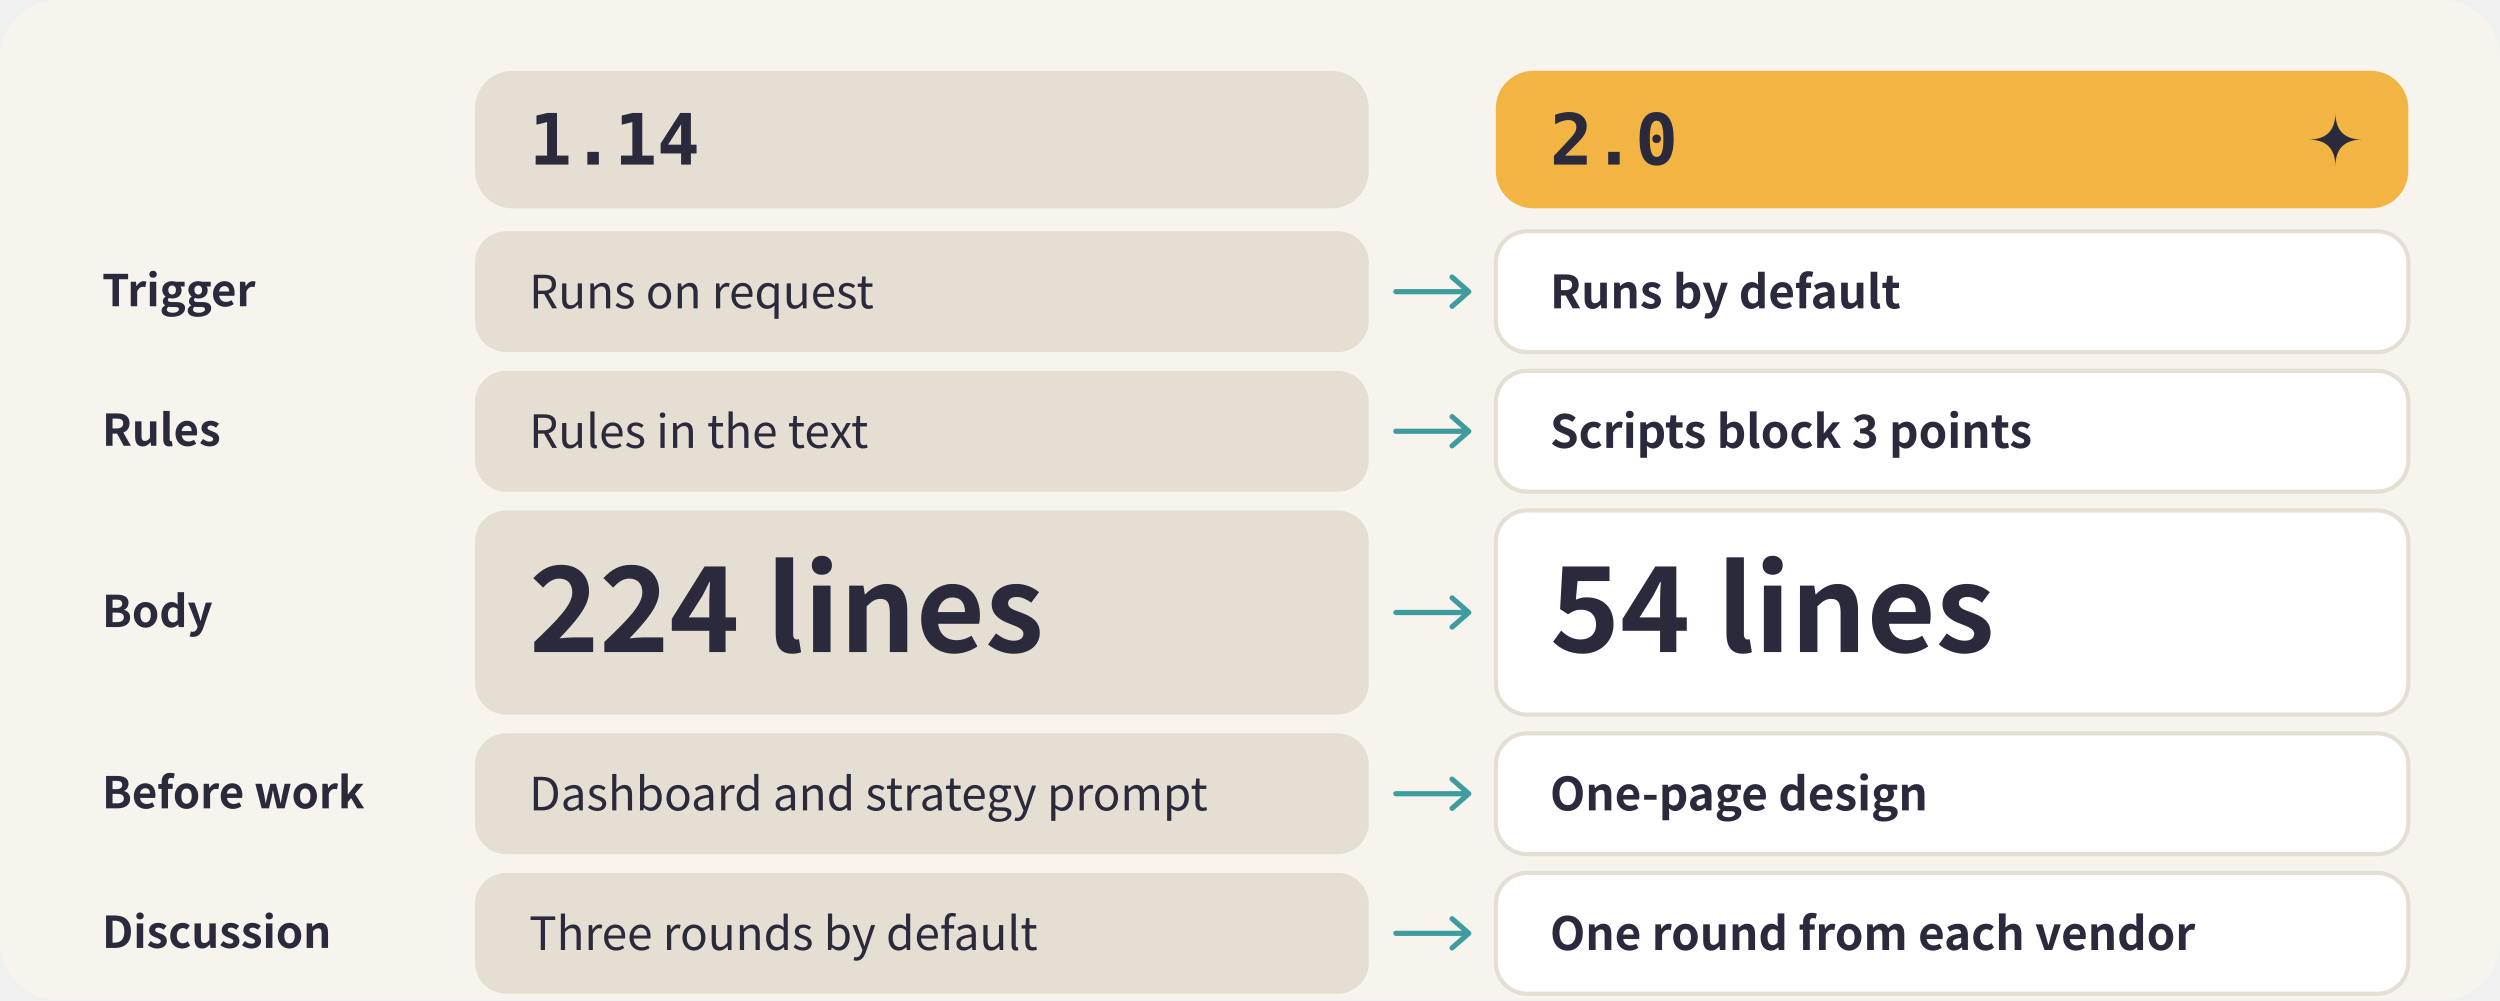
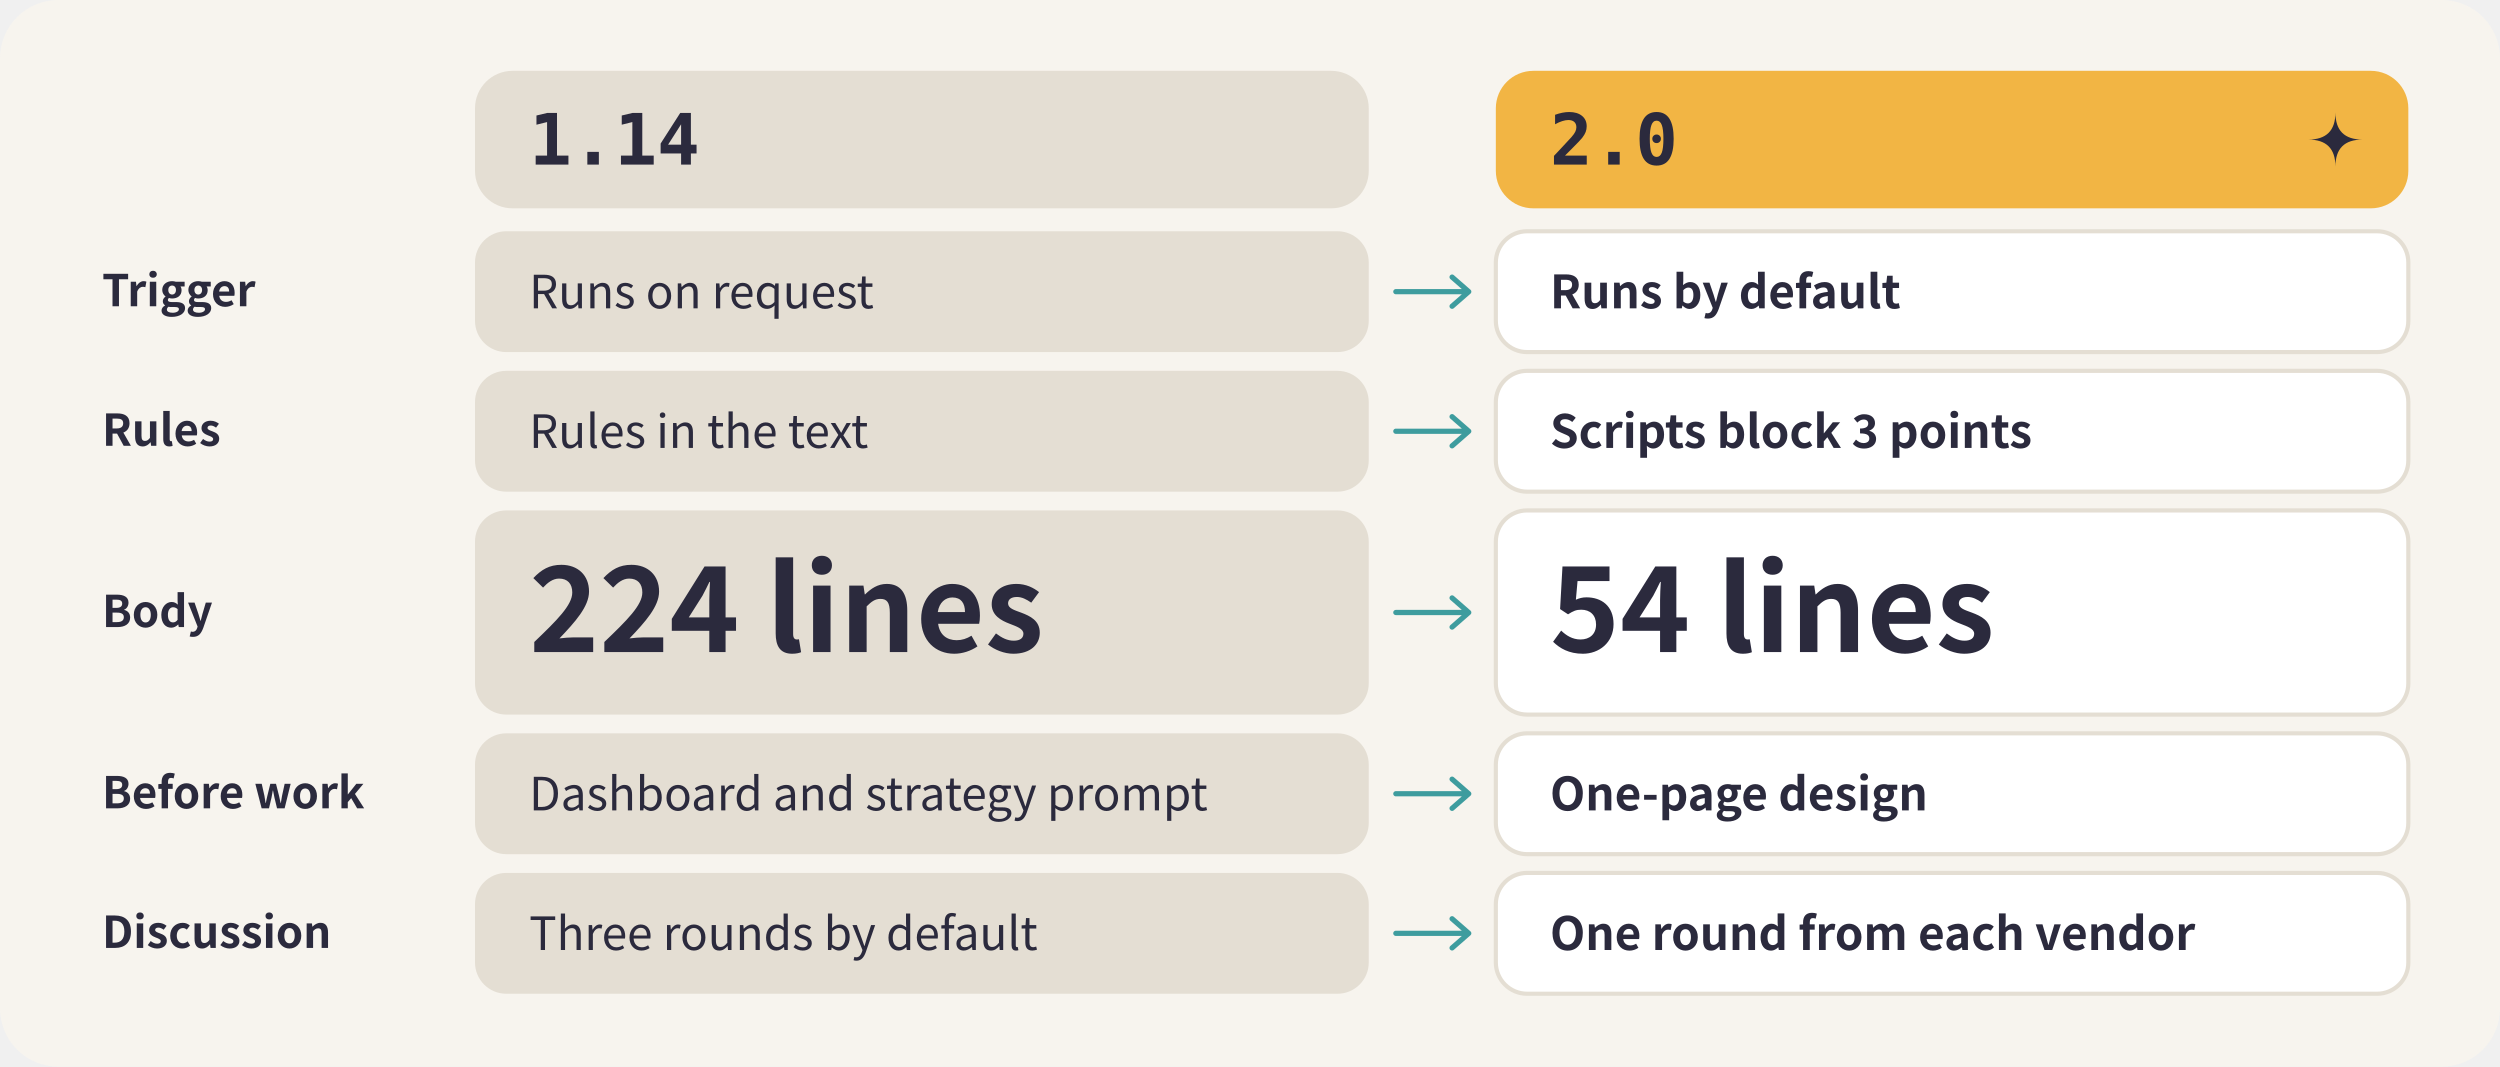
- <svg xmlns="http://www.w3.org/2000/svg" xml:lang="en" width="1200" height="480" viewBox="0 0 1200 480" role="img" aria-labelledby="title desc">
-   <rect id="base" x="0" y="0" width="1200" height="480" fill="#F7F4EE" rx="28" />
+ <svg xmlns="http://www.w3.org/2000/svg" xml:lang="en" width="1200" height="512" viewBox="0 0 1200 512" role="img" aria-labelledby="title desc">
+   <rect id="base" x="0" y="0" width="1200" height="512" fill="#F7F4EE" rx="28" />
  <rect id="before" x="228" y="34" width="429" height="66" fill="#E4DED3" rx="18" />
  <rect id="after" x="718" y="34" width="438" height="66" fill="#F2B544" rx="18" />
  <text data-card="before" x="254" y="79" font-size="34" font-weight="800" fill="#2B2A3D" text-anchor="start" font-family="ui-monospace, SFMono-Regular, Menlo, Consolas, monospace">1.14</text>
  <text data-card="after" x="744" y="79" font-size="34" font-weight="800" fill="#2B2A3D" text-anchor="start" font-family="ui-monospace, SFMono-Regular, Menlo, Consolas, monospace">2.0</text>
  <path d="M1121,54 Q1121,67 1134,67 Q1121,67 1121,80 Q1121,67 1108,67 Q1121,67 1121,54 Z" fill="#2B2A3D" />
  <rect id="label-0" x="34" y="111" width="184" height="58" fill="#F7F4EE" rx="0" />
  <rect id="before-0" x="228" y="111" width="429" height="58" fill="#E4DED3" rx="15" />
  <rect id="after-0" x="718" y="111" width="438" height="58" fill="#FFFFFF" rx="15" stroke="#E4DED3" stroke-width="2" />
  <text data-card="label-0" x="49" y="147.0" font-size="21" font-weight="700" fill="#2B2A3D" text-anchor="start" font-family="-apple-system, BlinkMacSystemFont, 'Segoe UI', 'PingFang SC', 'Hiragino Sans', 'Noto Sans CJK SC', sans-serif">Trigger</text>
  <path d="M670,140.0 H705 m-8,-7 l8,7 -8,7" fill="none" stroke="#3E9C9E" stroke-width="2.5" stroke-linecap="round" stroke-linejoin="round" />
  <text data-card="before-0" x="254" y="148.0" font-size="22" font-weight="500" fill="#2B2A3D" text-anchor="start" font-family="-apple-system, BlinkMacSystemFont, 'Segoe UI', 'PingFang SC', 'Hiragino Sans', 'Noto Sans CJK SC', sans-serif">Runs on request</text>
  <text data-card="after-0" x="744" y="148.0" font-size="22" font-weight="700" fill="#2B2A3D" text-anchor="start" font-family="-apple-system, BlinkMacSystemFont, 'Segoe UI', 'PingFang SC', 'Hiragino Sans', 'Noto Sans CJK SC', sans-serif">Runs by default</text>
  <rect id="label-1" x="34" y="178" width="184" height="58" fill="#F7F4EE" rx="0" />
  <rect id="before-1" x="228" y="178" width="429" height="58" fill="#E4DED3" rx="15" />
  <rect id="after-1" x="718" y="178" width="438" height="58" fill="#FFFFFF" rx="15" stroke="#E4DED3" stroke-width="2" />
  <text data-card="label-1" x="49" y="214.0" font-size="21" font-weight="700" fill="#2B2A3D" text-anchor="start" font-family="-apple-system, BlinkMacSystemFont, 'Segoe UI', 'PingFang SC', 'Hiragino Sans', 'Noto Sans CJK SC', sans-serif">Rules</text>
  <path d="M670,207.0 H705 m-8,-7 l8,7 -8,7" fill="none" stroke="#3E9C9E" stroke-width="2.5" stroke-linecap="round" stroke-linejoin="round" />
  <text data-card="before-1" x="254" y="215.0" font-size="22" font-weight="500" fill="#2B2A3D" text-anchor="start" font-family="-apple-system, BlinkMacSystemFont, 'Segoe UI', 'PingFang SC', 'Hiragino Sans', 'Noto Sans CJK SC', sans-serif">Rules in the text</text>
  <text data-card="after-1" x="744" y="215.0" font-size="22" font-weight="700" fill="#2B2A3D" text-anchor="start" font-family="-apple-system, BlinkMacSystemFont, 'Segoe UI', 'PingFang SC', 'Hiragino Sans', 'Noto Sans CJK SC', sans-serif">Scripts block 3 points</text>
  <rect id="label-2" x="34" y="245" width="184" height="98" fill="#F7F4EE" rx="0" />
  <rect id="before-2" x="228" y="245" width="429" height="98" fill="#E4DED3" rx="15" />
  <rect id="after-2" x="718" y="245" width="438" height="98" fill="#FFFFFF" rx="15" stroke="#E4DED3" stroke-width="2" />
  <text data-card="label-2" x="49" y="301.0" font-size="21" font-weight="700" fill="#2B2A3D" text-anchor="start" font-family="-apple-system, BlinkMacSystemFont, 'Segoe UI', 'PingFang SC', 'Hiragino Sans', 'Noto Sans CJK SC', sans-serif">Body</text>
  <path d="M670,294.0 H705 m-8,-7 l8,7 -8,7" fill="none" stroke="#3E9C9E" stroke-width="2.5" stroke-linecap="round" stroke-linejoin="round" />
  <text data-card="before-2" x="254" y="313.0" font-size="57" font-weight="750" fill="#2B2A3D" text-anchor="start" font-family="-apple-system, BlinkMacSystemFont, 'Segoe UI', 'PingFang SC', 'Hiragino Sans', 'Noto Sans CJK SC', sans-serif">224 lines</text>
  <text data-card="after-2" x="744" y="313.0" font-size="57" font-weight="800" fill="#2B2A3D" text-anchor="start" font-family="-apple-system, BlinkMacSystemFont, 'Segoe UI', 'PingFang SC', 'Hiragino Sans', 'Noto Sans CJK SC', sans-serif">54 lines</text>
  <rect id="label-3" x="34" y="352" width="184" height="58" fill="#F7F4EE" rx="0" />
  <rect id="before-3" x="228" y="352" width="429" height="58" fill="#E4DED3" rx="15" />
  <rect id="after-3" x="718" y="352" width="438" height="58" fill="#FFFFFF" rx="15" stroke="#E4DED3" stroke-width="2" />
  <text data-card="label-3" x="49" y="388.0" font-size="21" font-weight="700" fill="#2B2A3D" text-anchor="start" font-family="-apple-system, BlinkMacSystemFont, 'Segoe UI', 'PingFang SC', 'Hiragino Sans', 'Noto Sans CJK SC', sans-serif">Before work</text>
  <path d="M670,381.0 H705 m-8,-7 l8,7 -8,7" fill="none" stroke="#3E9C9E" stroke-width="2.5" stroke-linecap="round" stroke-linejoin="round" />
  <text data-card="before-3" x="254" y="389.0" font-size="22" font-weight="500" fill="#2B2A3D" text-anchor="start" font-family="-apple-system, BlinkMacSystemFont, 'Segoe UI', 'PingFang SC', 'Hiragino Sans', 'Noto Sans CJK SC', sans-serif">Dashboard and strategy prompt</text>
  <text data-card="after-3" x="744" y="389.0" font-size="22" font-weight="700" fill="#2B2A3D" text-anchor="start" font-family="-apple-system, BlinkMacSystemFont, 'Segoe UI', 'PingFang SC', 'Hiragino Sans', 'Noto Sans CJK SC', sans-serif">One-page design</text>
  <rect id="label-4" x="34" y="419" width="184" height="58" fill="#F7F4EE" rx="0" />
  <rect id="before-4" x="228" y="419" width="429" height="58" fill="#E4DED3" rx="15" />
  <rect id="after-4" x="718" y="419" width="438" height="58" fill="#FFFFFF" rx="15" stroke="#E4DED3" stroke-width="2" />
  <text data-card="label-4" x="49" y="455.0" font-size="21" font-weight="700" fill="#2B2A3D" text-anchor="start" font-family="-apple-system, BlinkMacSystemFont, 'Segoe UI', 'PingFang SC', 'Hiragino Sans', 'Noto Sans CJK SC', sans-serif">Discussion</text>
  <path d="M670,448.0 H705 m-8,-7 l8,7 -8,7" fill="none" stroke="#3E9C9E" stroke-width="2.5" stroke-linecap="round" stroke-linejoin="round" />
  <text data-card="before-4" x="254" y="456.0" font-size="22" font-weight="500" fill="#2B2A3D" text-anchor="start" font-family="-apple-system, BlinkMacSystemFont, 'Segoe UI', 'PingFang SC', 'Hiragino Sans', 'Noto Sans CJK SC', sans-serif">Three rounds by default</text>
  <text data-card="after-4" x="744" y="456.0" font-size="22" font-weight="700" fill="#2B2A3D" text-anchor="start" font-family="-apple-system, BlinkMacSystemFont, 'Segoe UI', 'PingFang SC', 'Hiragino Sans', 'Noto Sans CJK SC', sans-serif">One round from each vendor</text>
</svg>
